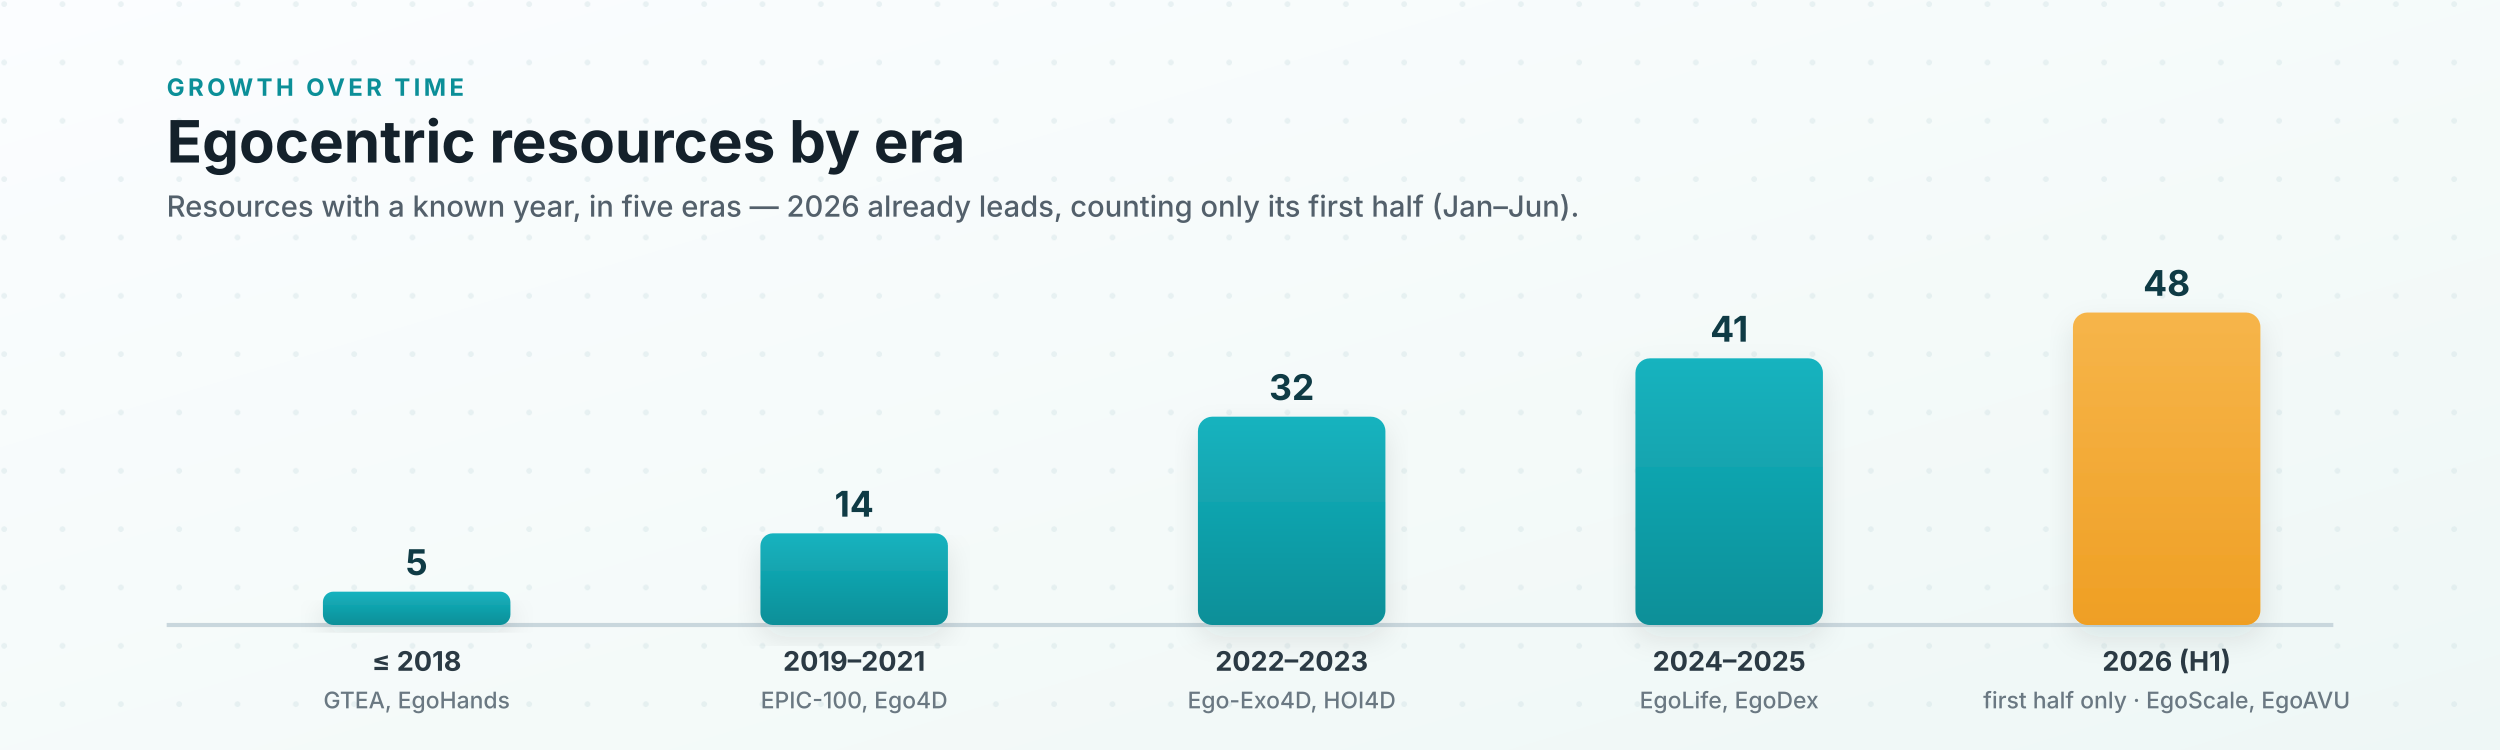
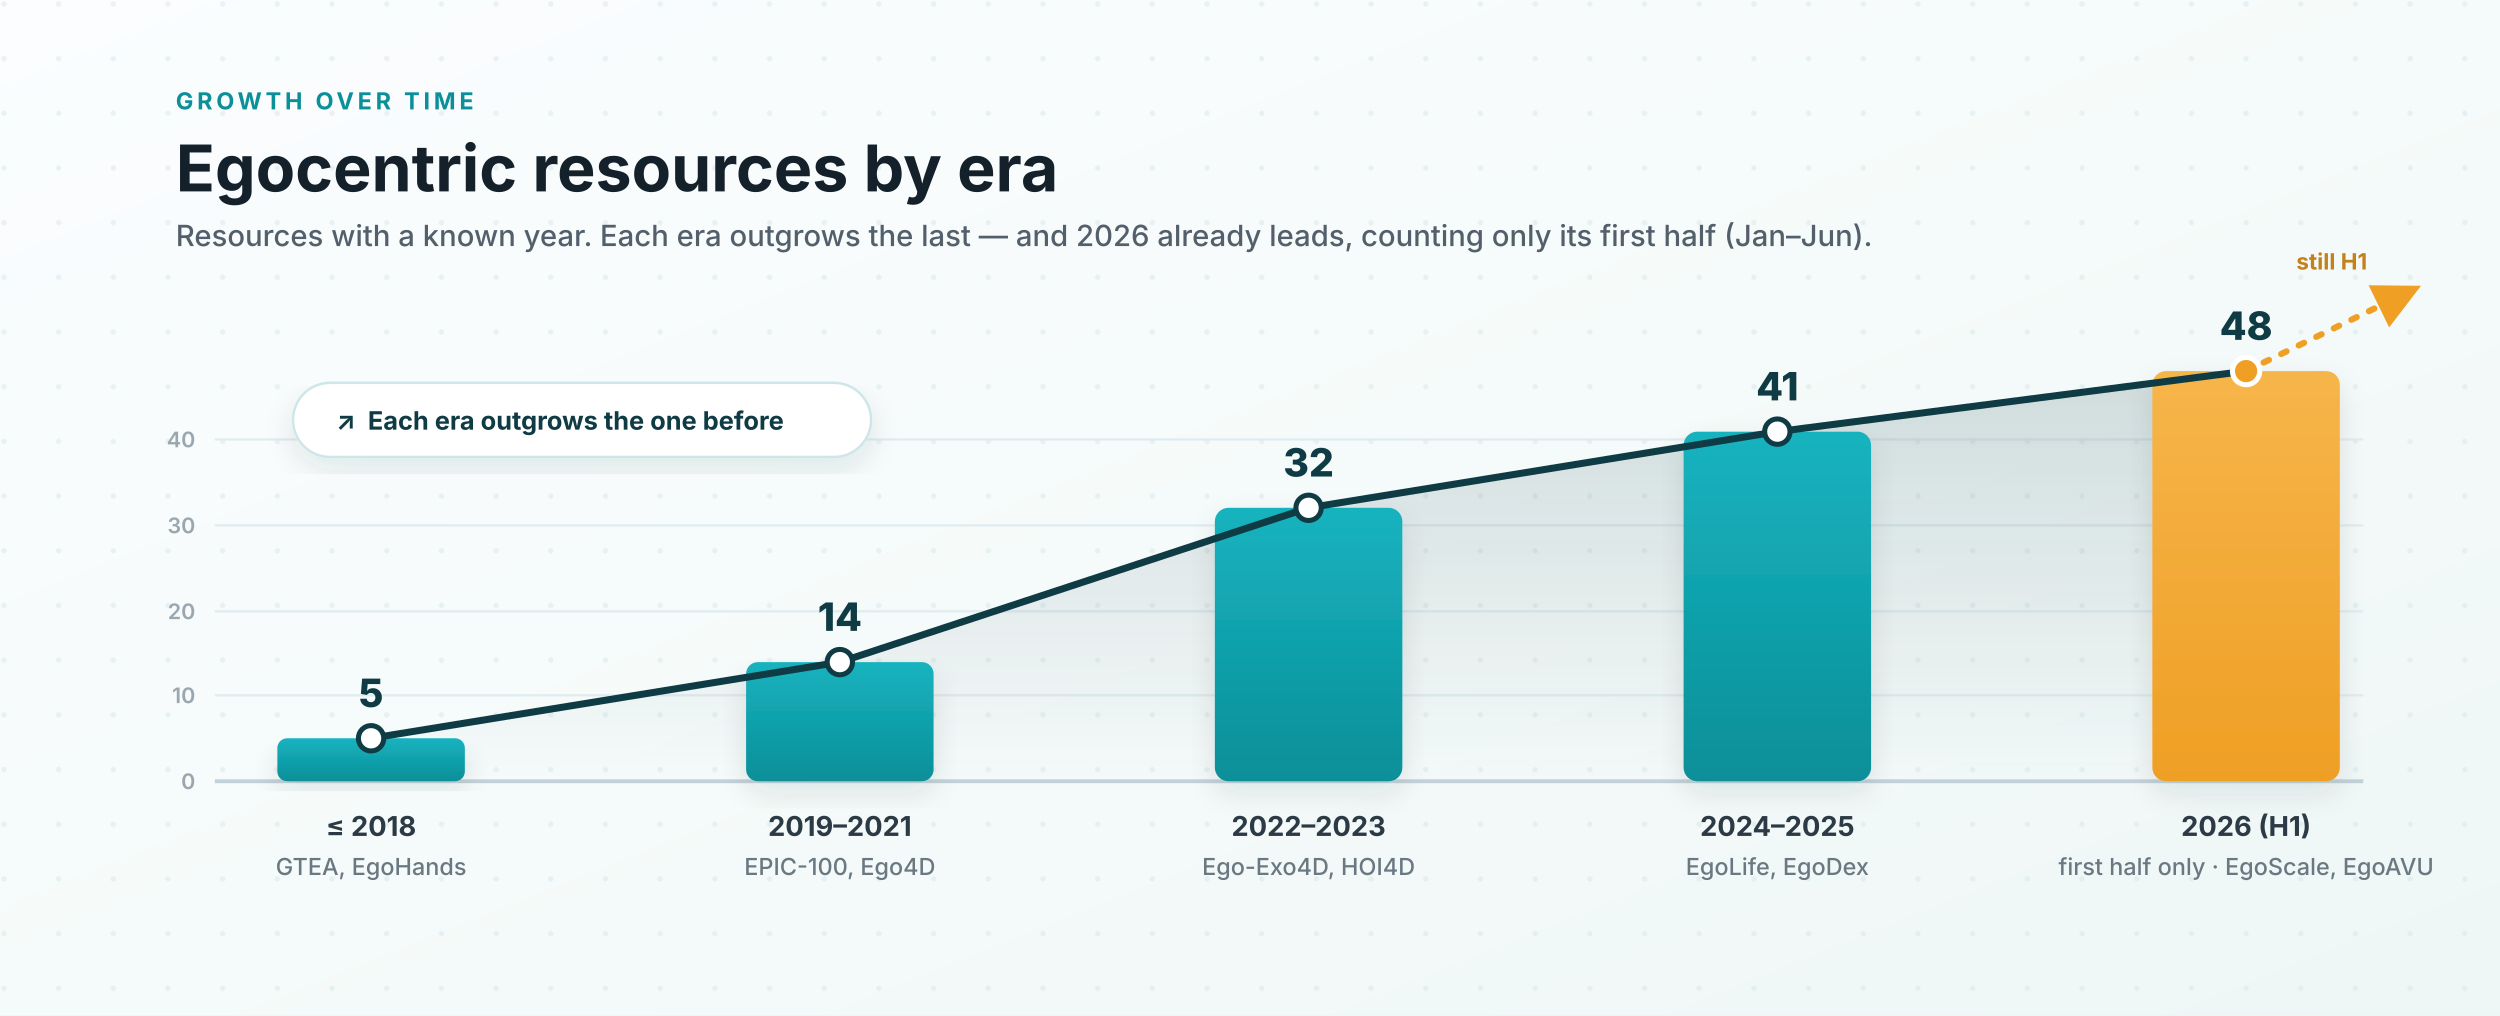
- <svg xmlns="http://www.w3.org/2000/svg" viewBox="0 0 1200 360" role="img" aria-labelledby="title desc">
+ <svg xmlns="http://www.w3.org/2000/svg" viewBox="0 0 1280 520" role="img" aria-labelledby="title desc">
  <defs>
    <linearGradient id="bg" x1="0" x2="1" y1="0" y2="1">
      <stop offset="0" stop-color="#fbfdff" />
      <stop offset="0.6" stop-color="#f4faf9" />
      <stop offset="1" stop-color="#eef7f6" />
    </linearGradient>
    <linearGradient id="barT" x1="0" x2="0" y1="0" y2="1">
      <stop offset="0" stop-color="#16b3bf" />
      <stop offset="1" stop-color="#0b8f98" />
    </linearGradient>
    <linearGradient id="barA" x1="0" x2="0" y1="0" y2="1">
      <stop offset="0" stop-color="#f6b54a" />
      <stop offset="1" stop-color="#ef9f24" />
    </linearGradient>
+     <linearGradient id="area" x1="0" x2="0" y1="0" y2="1">
+       <stop offset="0" stop-color="#0f3b45" stop-opacity="0.16" />
+       <stop offset="1" stop-color="#0f3b45" stop-opacity="0" />
+     </linearGradient>
    <pattern id="dots" width="28" height="28" patternUnits="userSpaceOnUse">
      <circle cx="2" cy="2" r="1.4" fill="#cfe0e4" opacity="0.4" />
    </pattern>
    <filter id="shadow" x="-12%" y="-12%" width="124%" height="135%">
      <feDropShadow dx="0" dy="6" stdDeviation="7" flood-color="#0f2a33" flood-opacity="0.10" />
    </filter>
+     <marker id="up" viewBox="0 0 10 10" refX="6.5" refY="5" markerWidth="7.5" markerHeight="7.5" orient="auto-start-reverse">
+       <path d="M0 0 L10 5 L0 10 z" fill="#ef9f24" />
+     </marker>
    <style>
      .ink { fill: #14212b; }
-       .kicker { font: 700 11.5px system-ui, -apple-system, "Segoe UI", sans-serif; fill: #0b8f98; letter-spacing: .14em; }
-       .title { font: 700 28px system-ui, -apple-system, "Segoe UI", sans-serif; }
-       .subtitle { font: 500 14px system-ui, -apple-system, "Segoe UI", sans-serif; fill: #53606b; }
-       .count { font: 700 17px system-ui, -apple-system, "Segoe UI", sans-serif; fill: #0f3b45; }
-       .era { font: 700 13px system-ui, -apple-system, "Segoe UI", sans-serif; fill: #2b3a44; }
-       .anchor { font: 500 11px system-ui, -apple-system, "Segoe UI", sans-serif; fill: #6a7882; }
-       .axis { stroke: #c9d7dd; stroke-width: 2; }
+       .kicker { font: 700 12px system-ui, -apple-system, "Segoe UI", sans-serif; fill: #0b8f98; letter-spacing: .16em; }
+       .title { font: 700 33px system-ui, -apple-system, "Segoe UI", sans-serif; }
+       .subtitle { font: 500 15px system-ui, -apple-system, "Segoe UI", sans-serif; fill: #53606b; }
+       .count { font: 800 20px system-ui, -apple-system, "Segoe UI", sans-serif; fill: #0f3b45; }
+       .era { font: 700 14px system-ui, -apple-system, "Segoe UI", sans-serif; fill: #2b3a44; }
+       .anchor { font: 500 12px system-ui, -apple-system, "Segoe UI", sans-serif; fill: #6a7882; }
+       .grid { stroke: #e2ecef; stroke-width: 1.2; }
+       .gridlabel { font: 600 11px system-ui, -apple-system, "Segoe UI", sans-serif; fill: #9aa7af; }
+       .axis { stroke: #c2d2d8; stroke-width: 2; }
+       .trend { stroke: #0f3b45; stroke-width: 3.6; fill: none; stroke-linejoin: round; stroke-linecap: round; }
+       .proj { stroke: #ef9f24; stroke-width: 3.2; fill: none; stroke-dasharray: 3 7; stroke-linecap: round; }
+       .callout { fill: #ffffff; stroke: #cfe6e8; stroke-width: 1.3; filter: url(#shadow); }
+       .calloutText { font: 700 13px system-ui, -apple-system, "Segoe UI", sans-serif; fill: #0f3b45; }
+       .note { font: 700 11.5px system-ui, -apple-system, "Segoe UI", sans-serif; fill: #c4801a; }
    </style>
  </defs>
-   <rect width="1200" height="360" fill="url(#bg)" />
-   <rect width="1200" height="360" fill="url(#dots)" />
-   <text class="kicker" x="80" y="46">GROWTH OVER TIME</text>
-   <text class="title ink" x="80" y="78">Egocentric resources by era</text>
-   <text class="subtitle" x="80" y="104">Resources with a known year, in five eras — 2026 already leads, counting only its first half (Jan–Jun).</text>
-   <line class="axis" x1="80" y1="300" x2="1120" y2="300" />
-   <rect x="155" y="284" width="90" height="16" rx="5" fill="url(#barT)" filter="url(#shadow)" />
-   <text class="count" x="200" y="276" text-anchor="middle">5</text>
-   <text class="era" x="200" y="322" text-anchor="middle">≤ 2018</text>
-   <text class="anchor" x="200" y="340" text-anchor="middle">GTEA, EgoHands</text>
-   <rect x="365" y="256" width="90" height="44" rx="6" fill="url(#barT)" filter="url(#shadow)" />
-   <text class="count" x="410" y="248" text-anchor="middle">14</text>
-   <text class="era" x="410" y="322" text-anchor="middle">2019–2021</text>
-   <text class="anchor" x="410" y="340" text-anchor="middle">EPIC-100, Ego4D</text>
-   <rect x="575" y="200" width="90" height="100" rx="7" fill="url(#barT)" filter="url(#shadow)" />
-   <text class="count" x="620" y="192" text-anchor="middle">32</text>
-   <text class="era" x="620" y="322" text-anchor="middle">2022–2023</text>
-   <text class="anchor" x="620" y="340" text-anchor="middle">Ego-Exo4D, HOI4D</text>
-   <rect x="785" y="172" width="90" height="128" rx="7" fill="url(#barT)" filter="url(#shadow)" />
-   <text class="count" x="830" y="164" text-anchor="middle">41</text>
-   <text class="era" x="830" y="322" text-anchor="middle">2024–2025</text>
-   <text class="anchor" x="830" y="340" text-anchor="middle">EgoLife, EgoDex</text>
-   <rect x="995" y="150" width="90" height="150" rx="7" fill="url(#barA)" filter="url(#shadow)" />
-   <text class="count" x="1040" y="142" text-anchor="middle">48</text>
-   <text class="era" x="1040" y="322" text-anchor="middle">2026 (H1)</text>
-   <text class="anchor" x="1040" y="340" text-anchor="middle">first half only · EgoScale, EgoAVU</text>
+   <rect width="1280" height="520" fill="url(#bg)" />
+   <rect width="1280" height="520" fill="url(#dots)" />
+   <text class="kicker" x="90" y="56">GROWTH OVER TIME</text>
+   <text class="title ink" x="90" y="98">Egocentric resources by era</text>
+   <text class="subtitle" x="90" y="126">Resources with a known year. Each era outgrows the last — and 2026 already leads, counting only its first half (Jan–Jun).</text>
+   <line class="grid" x1="110" y1="356" x2="1210" y2="356" />
+   <line class="grid" x1="110" y1="313" x2="1210" y2="313" />
+   <line class="grid" x1="110" y1="269" x2="1210" y2="269" />
+   <line class="grid" x1="110" y1="225" x2="1210" y2="225" />
+   <text class="gridlabel" x="100" y="404" text-anchor="end">0</text>
+   <text class="gridlabel" x="100" y="360" text-anchor="end">10</text>
+   <text class="gridlabel" x="100" y="317" text-anchor="end">20</text>
+   <text class="gridlabel" x="100" y="273" text-anchor="end">30</text>
+   <text class="gridlabel" x="100" y="229" text-anchor="end">40</text>
+   <line class="axis" x1="110" y1="400" x2="1210" y2="400" />
+   <path d="M190 378 L430 339 L670 260 L910 221 L1150 190 L1150 400 L190 400 Z" fill="url(#area)" />
+   <rect x="142" y="378" width="96" height="22" rx="5" fill="url(#barT)" filter="url(#shadow)" />
+   <rect x="382" y="339" width="96" height="61" rx="6" fill="url(#barT)" filter="url(#shadow)" />
+   <rect x="622" y="260" width="96" height="140" rx="7" fill="url(#barT)" filter="url(#shadow)" />
+   <rect x="862" y="221" width="96" height="179" rx="7" fill="url(#barT)" filter="url(#shadow)" />
+   <rect x="1102" y="190" width="96" height="210" rx="7" fill="url(#barA)" filter="url(#shadow)" />
+   <polyline class="trend" points="190,378 430,339 670,260 910,221 1150,190" />
+   <path class="proj" d="M1150 190 L1232 150" marker-end="url(#up)" />
+   <text class="note" x="1212" y="138" text-anchor="end">still H1</text>
+   <g>
+     <circle cx="190" cy="378" r="6.5" fill="#ffffff" stroke="#0f3b45" stroke-width="2.6" />
+     <circle cx="430" cy="339" r="6.5" fill="#ffffff" stroke="#0f3b45" stroke-width="2.6" />
+     <circle cx="670" cy="260" r="6.5" fill="#ffffff" stroke="#0f3b45" stroke-width="2.6" />
+     <circle cx="910" cy="221" r="6.5" fill="#ffffff" stroke="#0f3b45" stroke-width="2.6" />
+     <circle cx="1150" cy="190" r="7" fill="#ef9f24" stroke="#ffffff" stroke-width="2.6" />
+   </g>
+   <text class="count" x="190" y="362" text-anchor="middle">5</text>
+   <text class="count" x="430" y="323" text-anchor="middle">14</text>
+   <text class="count" x="670" y="244" text-anchor="middle">32</text>
+   <text class="count" x="910" y="205" text-anchor="middle">41</text>
+   <text class="count" x="1150" y="174" text-anchor="middle">48</text>
+   <text class="era" x="190" y="428" text-anchor="middle">≤ 2018</text>
+   <text class="anchor" x="190" y="448" text-anchor="middle">GTEA, EgoHands</text>
+   <text class="era" x="430" y="428" text-anchor="middle">2019–2021</text>
+   <text class="anchor" x="430" y="448" text-anchor="middle">EPIC-100, Ego4D</text>
+   <text class="era" x="670" y="428" text-anchor="middle">2022–2023</text>
+   <text class="anchor" x="670" y="448" text-anchor="middle">Ego-Exo4D, HOI4D</text>
+   <text class="era" x="910" y="428" text-anchor="middle">2024–2025</text>
+   <text class="anchor" x="910" y="448" text-anchor="middle">EgoLife, EgoDex</text>
+   <text class="era" x="1150" y="428" text-anchor="middle">2026 (H1)</text>
+   <text class="anchor" x="1150" y="448" text-anchor="middle">first half only · EgoScale, EgoAVU</text>
+   <g>
+     <rect class="callout" x="150" y="196" width="296" height="38" rx="19" />
+     <text class="calloutText" x="172" y="220">↗  Each era outgrows the one before</text>
+   </g>
</svg>
